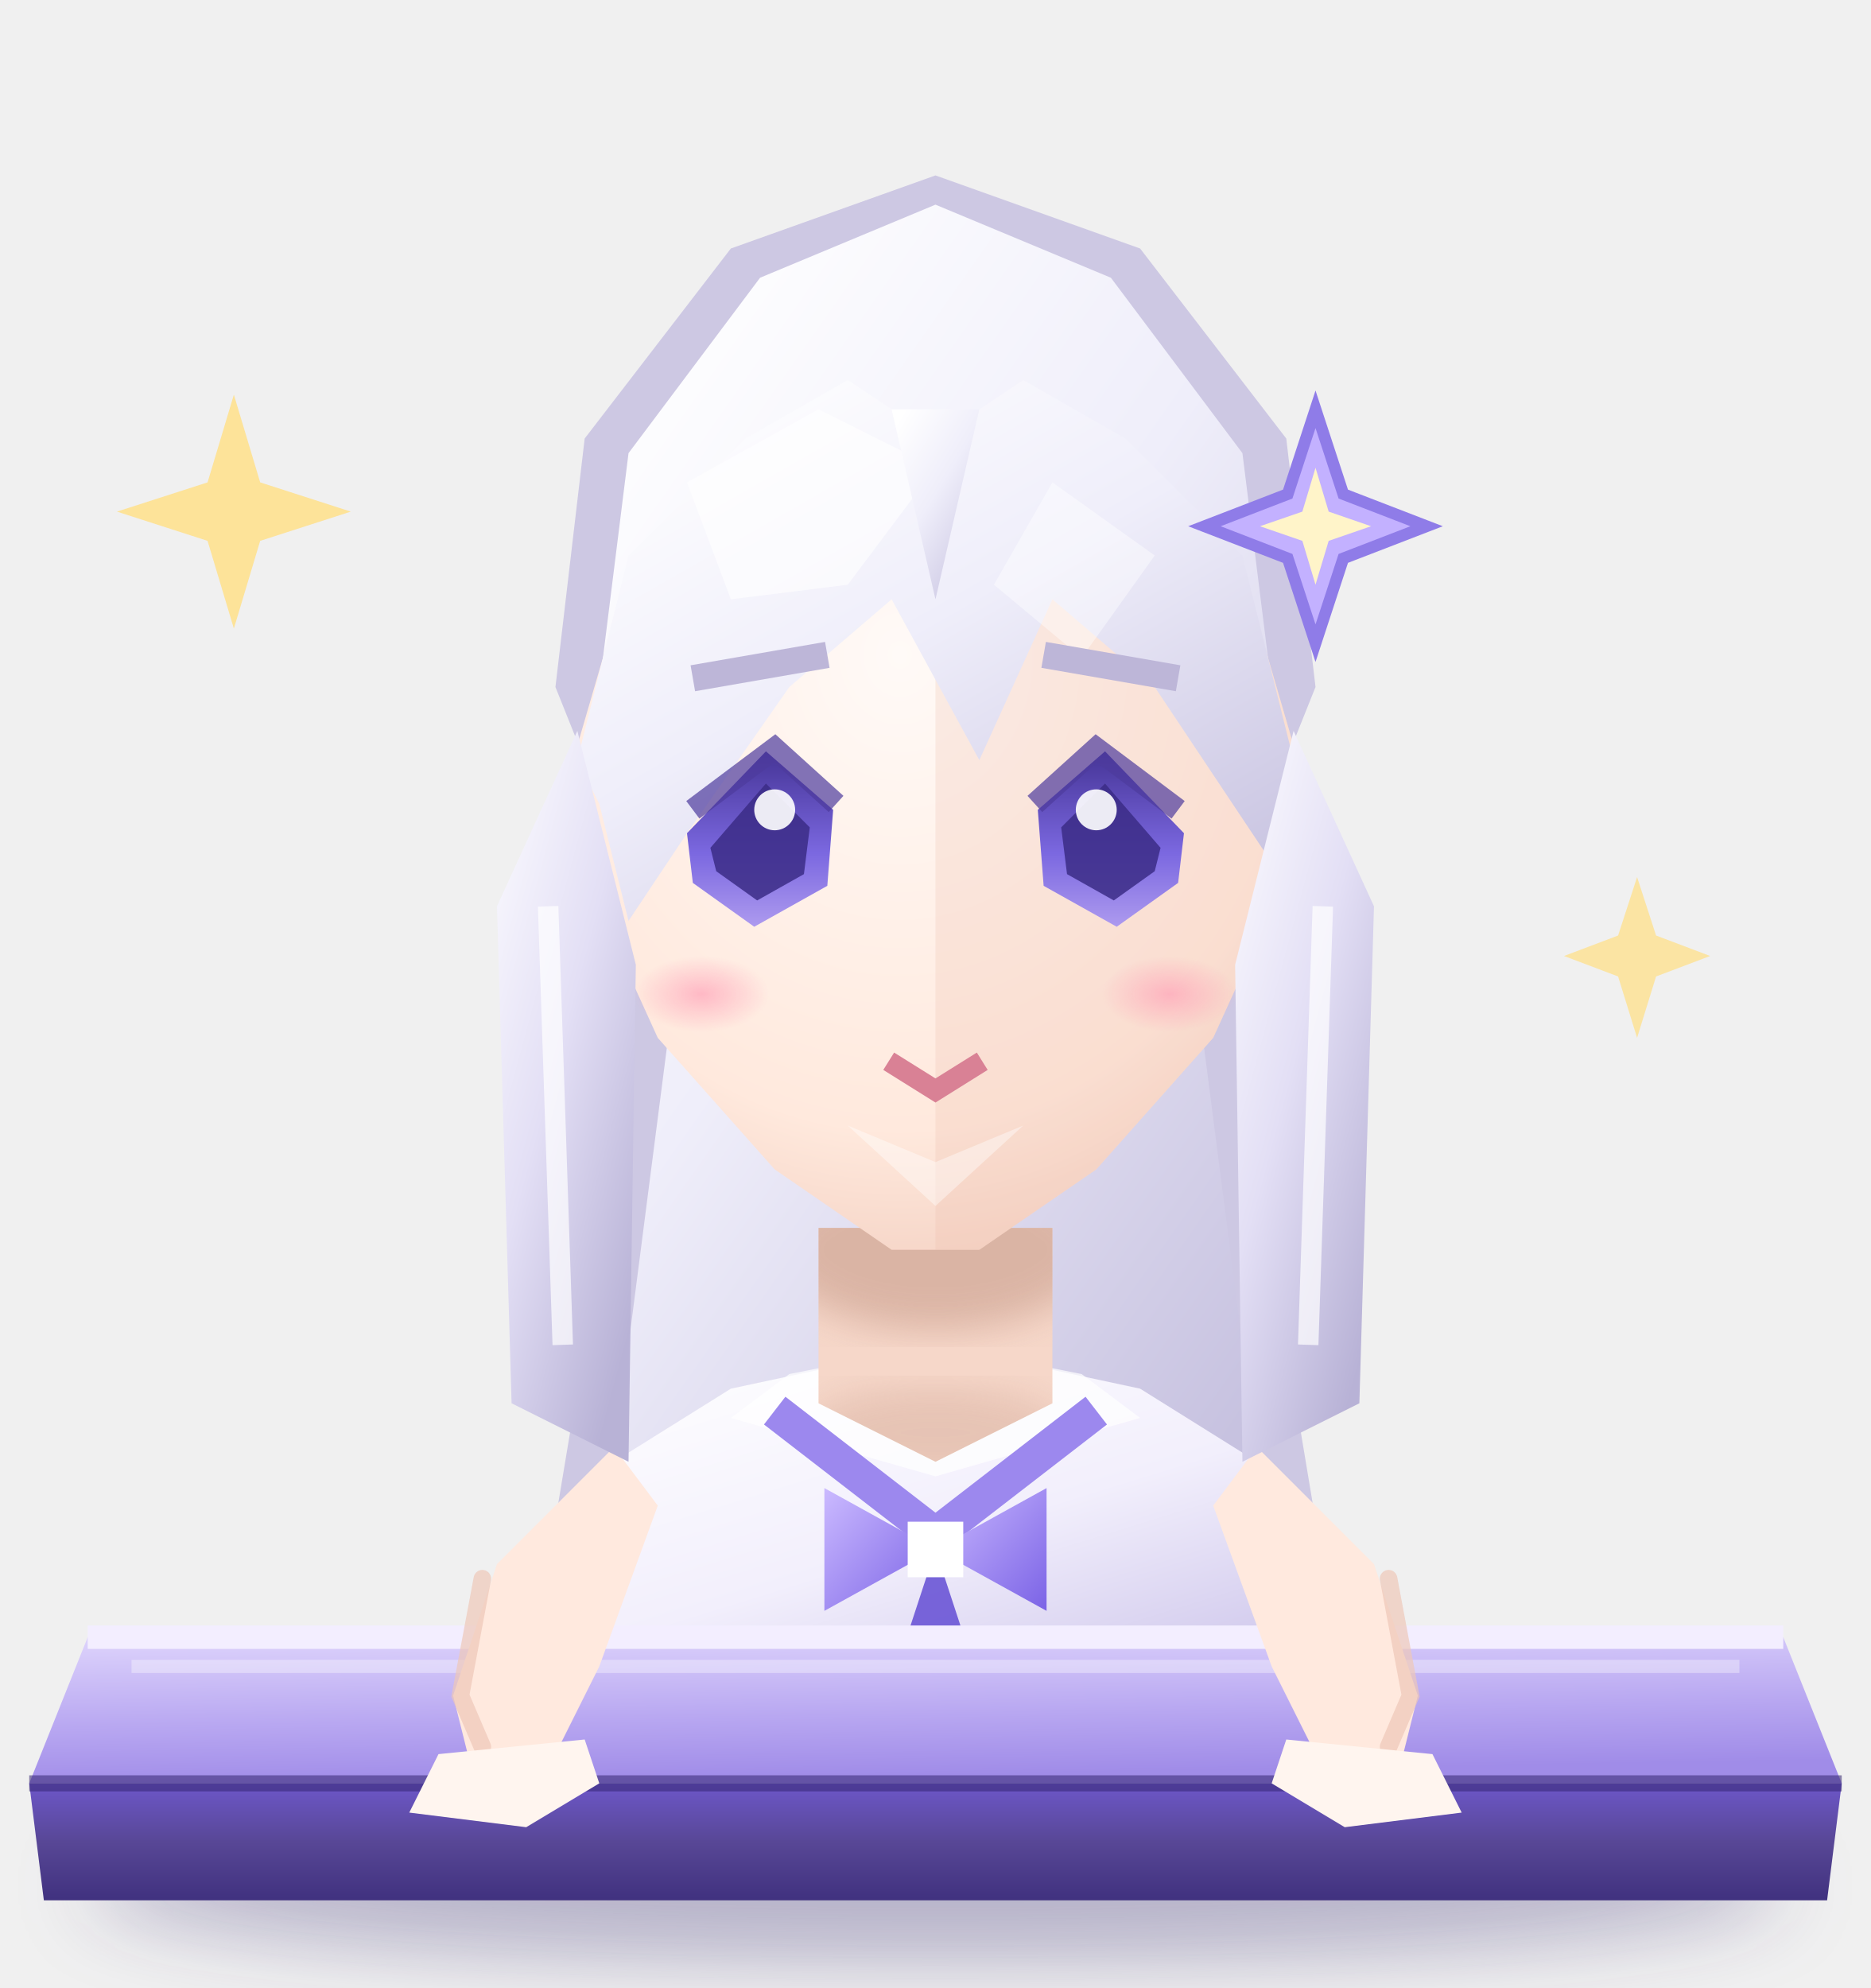
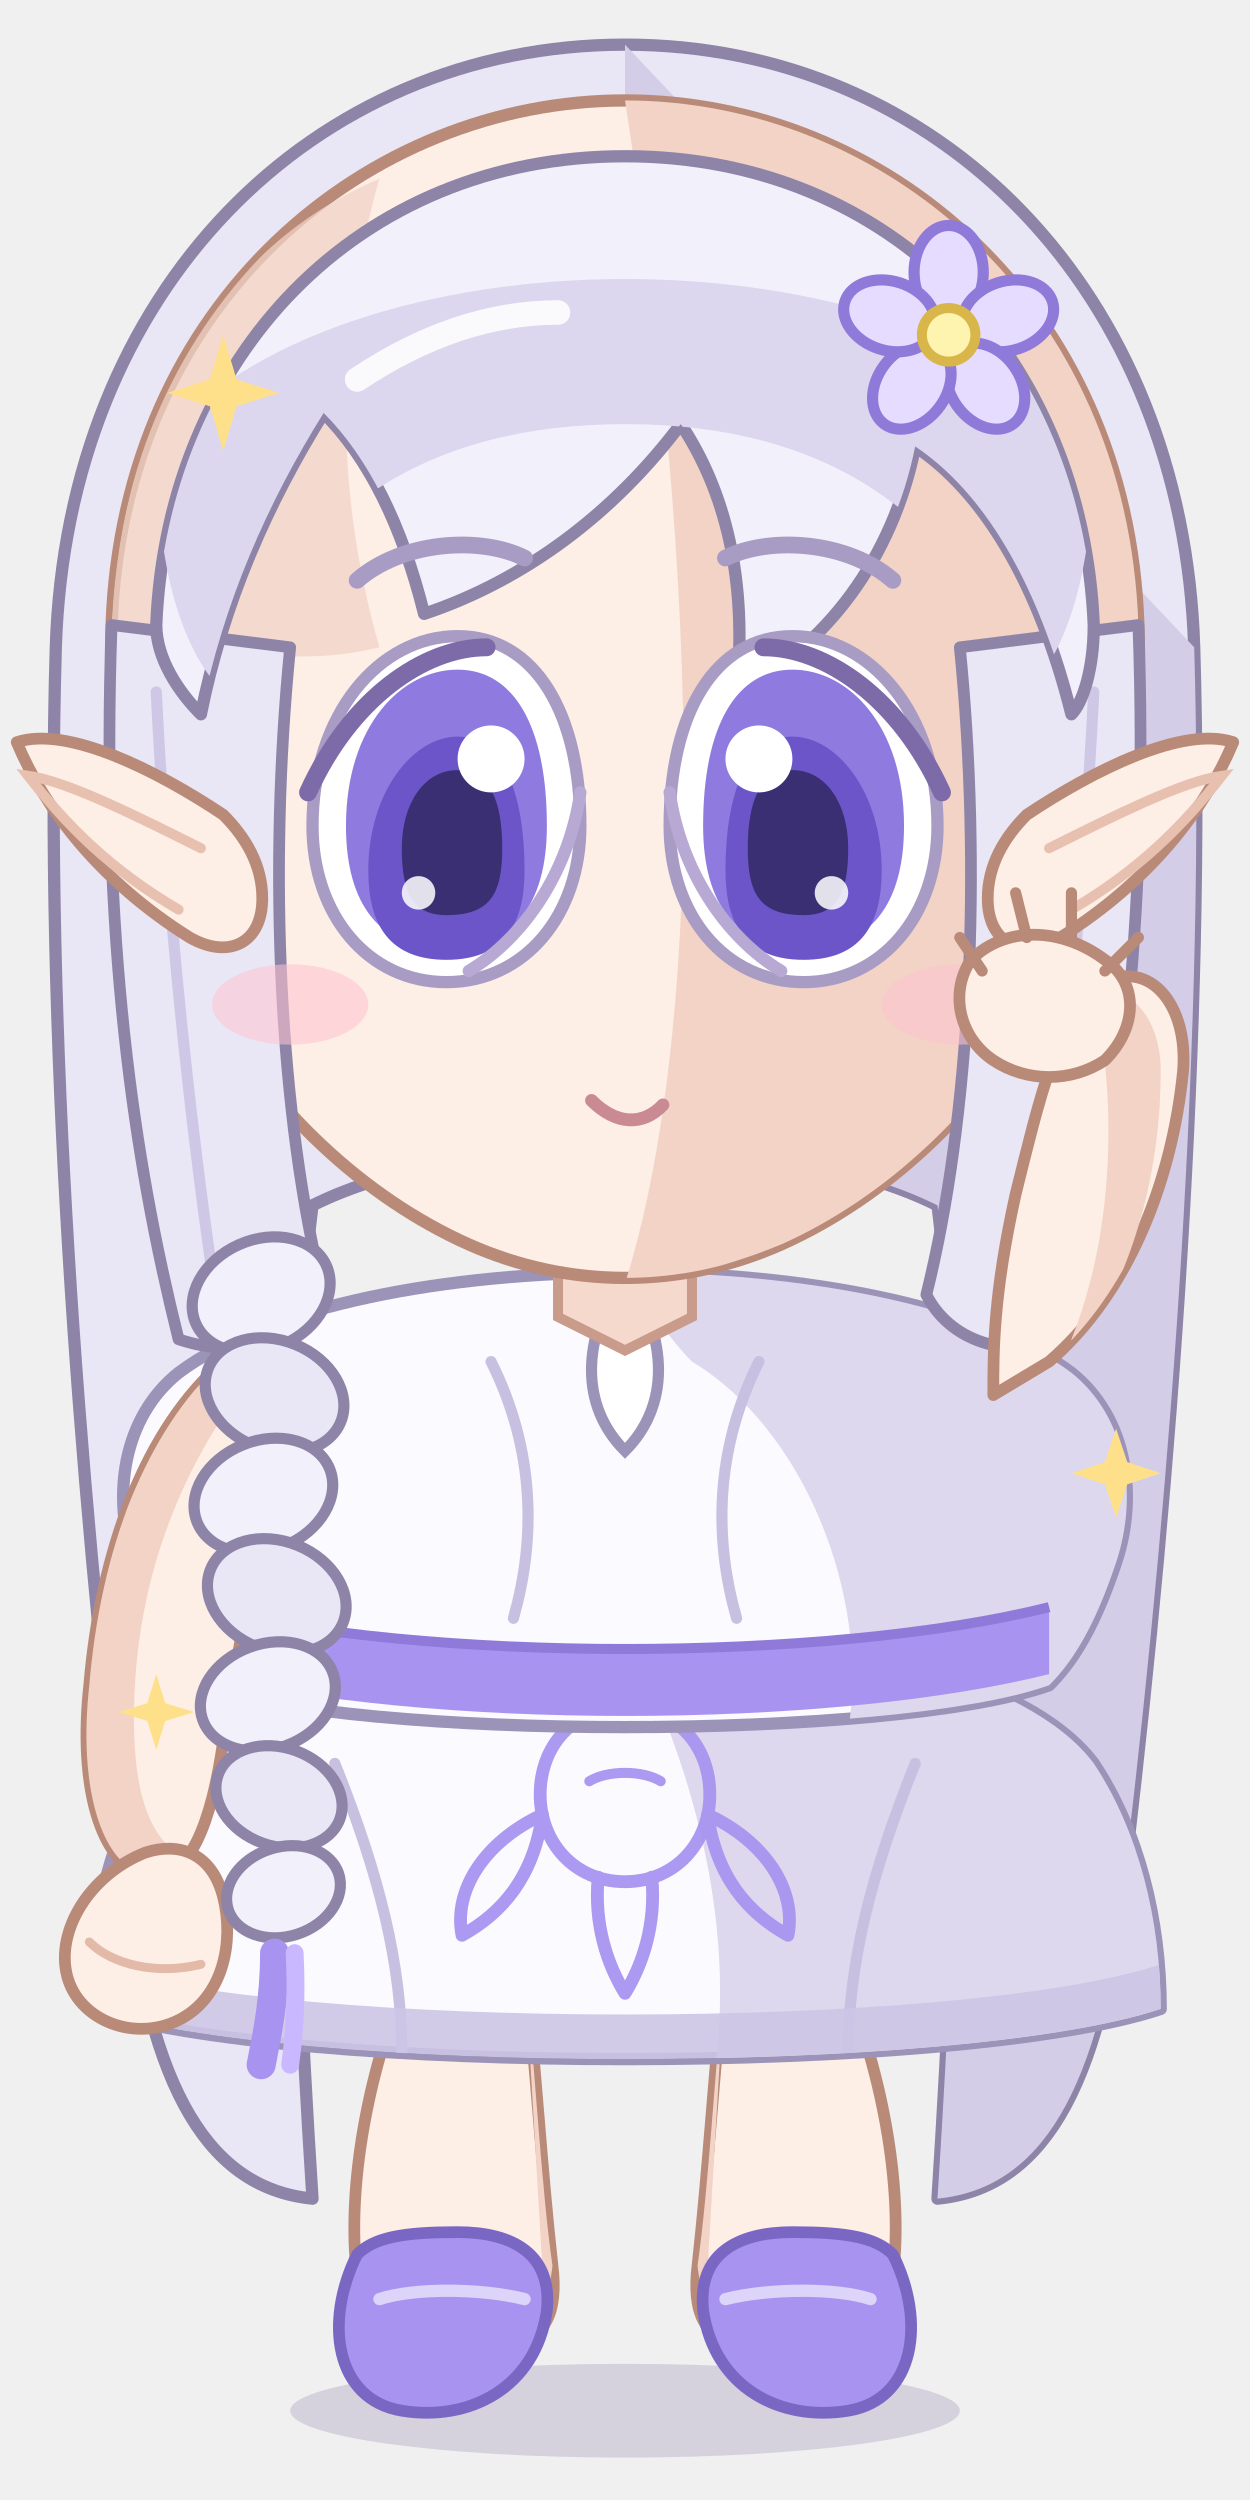
- <svg xmlns="http://www.w3.org/2000/svg" viewBox="0 0 128 136" width="128" height="136" role="img" aria-label="银发紫瞳少女桌宠">
+ <svg xmlns="http://www.w3.org/2000/svg" xmlns:xlink="http://www.w3.org/1999/xlink" viewBox="0 0 112 224" width="112" height="224" role="img" aria-label="Q 版银发紫瞳全身桌宠">
  <defs>
-     <linearGradient id="hairTop" x1="0.15" y1="0" x2="0.9" y2="1">
-       <stop offset="0" stop-color="#ffffff" />
-       <stop offset="0.45" stop-color="#efeefa" />
-       <stop offset="1" stop-color="#c7c2e0" />
-     </linearGradient>
-     <linearGradient id="hairLock" x1="0" y1="0" x2="0.7" y2="1">
-       <stop offset="0" stop-color="#fdfdff" />
-       <stop offset="0.5" stop-color="#e3dff5" />
-       <stop offset="1" stop-color="#b8b2d6" />
-     </linearGradient>
-     <linearGradient id="dressBody" x1="0.1" y1="0" x2="0.9" y2="1">
-       <stop offset="0" stop-color="#ffffff" />
-       <stop offset="0.6" stop-color="#f2effc" />
-       <stop offset="1" stop-color="#d4cdee" />
-     </linearGradient>
-     <linearGradient id="deskTop" x1="0" y1="0" x2="0.2" y2="1">
-       <stop offset="0" stop-color="#ded4fc" />
-       <stop offset="0.6" stop-color="#b8a7f1" />
-       <stop offset="1" stop-color="#a08ce8" />
-     </linearGradient>
-     <linearGradient id="deskFront" x1="0" y1="0" x2="0" y2="1">
-       <stop offset="0" stop-color="#6d57c9" />
-       <stop offset="0.5" stop-color="#584796" />
-       <stop offset="1" stop-color="#40317f" />
-     </linearGradient>
-     <linearGradient id="ribbon" x1="0" y1="0" x2="1" y2="1">
-       <stop offset="0" stop-color="#cbbaff" />
-       <stop offset="1" stop-color="#7b63e6" />
-     </linearGradient>
-     <linearGradient id="iris" x1="0" y1="0" x2="0" y2="1">
-       <stop offset="0" stop-color="#453496" />
-       <stop offset="0.58" stop-color="#7b68e0" />
-       <stop offset="1" stop-color="#ad9aef" />
-     </linearGradient>
-     <radialGradient id="skin" cx="0.45" cy="0.28" r="0.82">
-       <stop offset="0" stop-color="#fffaf7" />
-       <stop offset="0.7" stop-color="#ffe9dd" />
-       <stop offset="1" stop-color="#f1cbbc" />
-     </radialGradient>
-     <radialGradient id="blush" cx="0.5" cy="0.5" r="0.5">
-       <stop offset="0" stop-color="#ff9db6" stop-opacity="0.65" />
-       <stop offset="1" stop-color="#ff9db6" stop-opacity="0" />
-     </radialGradient>
-     <filter id="soft" x="-50%" y="-50%" width="200%" height="200%">
-       <feGaussianBlur stdDeviation="2.6" />
-     </filter>
-     <filter id="soft2">
-       <feGaussianBlur stdDeviation="1.3" />
-     </filter>
-     <clipPath id="neckClip">
-       <path d="M56 84h16v12l-8 4-8-4z" />
+     <clipPath id="faceClip">
+       <path d="M56 9 C79 9 101 27 102 56 C103 80 89 103 70 111.5 C61 115.5 51 115.5 42 111.5 C23 103 9 80 10 56 C11 27 33 9 56 9 Z" />
+     </clipPath>
+     <clipPath id="hairBackClip">
+       <path d="M56 4 C84 4 106 26 107 58 C108 92 105 132 101 166 C99 186 94 196 84 197 C86 166 87 132 84 108 C70 101 42 101 28 108 C25 132 26 166 28 197 C18 196 13 186 11 166 C7 132 4 92 5 58 C6 26 28 4 56 4 Z" />
+     </clipPath>
+     <clipPath id="bangsClip">
+       <path d="M14 56 C15 32 32 14 56 14 C80 14 97 32 98 56 C98 60 97 63 96 64 C93 52 88 44 82 40 C80 50 74 58 66 62 C67 52 65 44 61 38 C55 46 47 52 38 55 C36 47 33 41 29 37 C24 45 20 54 18 64 C16 62 14 59 14 56 Z" />
+     </clipPath>
+     <clipPath id="torsoClip">
+       <path d="M56 114 C72 114 88 117 96 123 C101 127 102 134 100 140 C98 146 96 149 94 151 C80 156 32 156 18 151 C16 149 14 146 12 140 C10 134 11 127 16 123 C24 117 40 114 56 114 Z" />
+     </clipPath>
+     <clipPath id="skirtClip">
+       <path d="M56 146 C74 146 92 150 98 158 C102 164 104 172 104 180 C86 186 26 186 8 180 C8 172 10 164 14 158 C20 150 38 146 56 146 Z" />
+     </clipPath>
+     <clipPath id="armLClip">
+       <path d="M20 122 C13 128 9 139 8 151 C7 160 9 167 13 168 C17 169 19 163 20 156 C22 144 24 132 28 126 Z" />
+     </clipPath>
+     <clipPath id="armRClip">
+       <path d="M94 122 C101 116 105 106 106 96 C106.5 90 103 86 99 88 C95 90 93 99 91 107 C89 116 89 121 89 125 Z" />
+     </clipPath>
+     <clipPath id="legLClip">
+       <path d="M37 176 C33 185 31 196 32 204 C32.5 208 34 210 38 210 L45 210 C49 210 50 207 49.5 203 C48.5 194 48 185 47 176 Z" />
+     </clipPath>
+     <clipPath id="legRClip">
+       <path d="M75 176 C79 185 81 196 80 204 C79.5 208 78 210 74 210 L67 210 C63 210 62 207 62.5 203 C63.5 194 64 185 65 176 Z" />
    </clipPath>
  </defs>
-   <path d="M64 12 L78 17 L88 30 L90 47 L84 62 L88 92 L90 104 L38 104 L40 92 L44 62 L38 47 L40 30 L50 17 Z" fill="#cdc8e3" />
-   <path d="M64 14 L76 19 L85 31 L87 47 L81 61 L85 92 L86 101 L42 101 L43 92 L47 61 L41 47 L43 31 L52 19 Z" fill="url(#hairTop)" />
-   <path d="M64 92 L78 95 L86 100 L90 112 L38 112 L42 100 L50 95 Z" fill="url(#dressBody)" />
-   <path d="M64 92 L74 94 L78 97 L64 101 L50 97 L54 94 Z" fill="#ffffff" opacity="0.72" />
-   <path d="M53 96.5 L64 105 L75 96.5" fill="none" stroke="#9c88ee" stroke-width="2.4" stroke-linejoin="miter" stroke-linecap="butt" />
-   <g transform="translate(64,106)">
-     <path d="M0 0l-7.6-4.2v8.4z" fill="url(#ribbon)" />
-     <path d="M0 0l7.6-4.2v8.4z" fill="url(#ribbon)" />
-     <path d="M0 0l-2.1 6.4 2.1 1.6 2.1-1.6z" fill="#6a55d6" opacity="0.9" />
-     <path d="M-1.9 -1.9 L1.9 -1.9 L1.9 1.9 L-1.9 1.9 Z" fill="#ffffff" />
-   </g>
-   <ellipse cx="64" cy="129" rx="58" ry="5.4" fill="#33256f" opacity="0.3" filter="url(#soft)" />
-   <path d="M6 112 L122 112 L126 122 L2 122 Z" fill="url(#deskTop)" />
-   <path d="M2 122 L126 122 L125 130 L3 130 Z" fill="url(#deskFront)" />
-   <path d="M6 112 L122 112" stroke="#f3eeff" stroke-width="1.6" stroke-linecap="butt" />
-   <path d="M9 114 L119 114" stroke="#ffffff" stroke-width="0.9" opacity="0.35" stroke-linecap="butt" />
-   <path d="M2 122 L126 122" stroke="#33256f" stroke-width="1.1" opacity="0.55" stroke-linecap="butt" />
-   <path d="M42 99 L34 107 L31 116 L32 120 L38 120 L41 114 L45 103 Z" fill="#ffe9de" />
-   <path d="M86 99 L94 107 L97 116 L96 120 L90 120 L87 114 L83 103 Z" fill="#ffe9de" />
-   <path d="M33 108 L31.5 116 L33 119.5" fill="none" stroke="#eec7b8" stroke-width="1.2" stroke-linecap="round" opacity="0.7" />
-   <path d="M95 108 L96.5 116 L95 119.5" fill="none" stroke="#eec7b8" stroke-width="1.2" stroke-linecap="round" opacity="0.7" />
-   <path d="M30 120 L28 124 L36 125 L41 122 L40 119 Z" fill="#fff5ef" />
-   <path d="M98 120 L100 124 L92 125 L87 122 L88 119 Z" fill="#fff5ef" />
-   <path d="M56 84 L72 84 L72 96 L64 100 L56 96 Z" fill="#f6d7c9" />
-   <g clip-path="url(#neckClip)">
-     <ellipse cx="64" cy="85.5" rx="11" ry="5.5" fill="#b98a78" opacity="0.45" filter="url(#soft2)" />
-     <ellipse cx="64" cy="98" rx="9" ry="3.2" fill="#b98a78" opacity="0.25" filter="url(#soft2)" />
-   </g>
-   <g id="pet-head">
-     <animateTransform attributeName="transform" type="rotate" values="0 64 88; -5.5 64 88; 0 64 88; 4.8 64 88; 0 64 88" keyTimes="0; 0.2; 0.48; 0.76; 1" calcMode="spline" keySplines="0.45 0 0.25 1; 0.45 0 0.25 1; 0.45 0 0.25 1; 0.45 0 0.25 1" dur="14s" repeatCount="indefinite" />
-     <path d="M64 29 L76 31 L85 39 L88.5 51 L88 60 L83 71 L75 80 L67 85.5 L61 85.5 L53 80 L45 71 L40 60 L39.5 51 L43 39 L52 31 Z" fill="url(#skin)" />
-     <path d="M76 31 L85 39 L88.5 51 L88 60 L83 71 L75 80 L67 85.5 L64 85.5 L64 31 Z" fill="#e9b6a3" opacity="0.22" />
-     <path d="M58 77 L64 82.5 L70 77 L64 79.5 Z" fill="#ffffff" opacity="0.4" />
-     <path d="M39.5 52 L43 38 L51 30 L58 26 L64 30 L70 26 L77 30 L85 38 L88.5 52 L87 59 L79 47 L72 41 L67 52 L61 41 L54 47 L47 57 L43 63 L41 55 Z" fill="url(#hairTop)" />
-     <path d="M47 33 L56 28 L64 32 L58 40 L50 41 Z" fill="#ffffff" opacity="0.6" />
-     <path d="M72 33 L79 38 L74 45 L68 40 Z" fill="#ffffff" opacity="0.42" />
-     <path d="M61 28 L64 41 L67 28" fill="url(#hairTop)" />
-     <path d="M39.5 50 L34 62 L35 96 L43 100 L43.5 66 Z" fill="url(#hairLock)" />
-     <path d="M88.5 50 L94 62 L93 96 L85 100 L84.5 66 Z" fill="url(#hairLock)" />
-     <path d="M37.5 62 L38.5 92" stroke="#ffffff" stroke-width="1.4" opacity="0.7" stroke-linecap="butt" />
-     <path d="M90.5 62 L89.5 92" stroke="#ffffff" stroke-width="1.4" opacity="0.7" stroke-linecap="butt" />
-     <g transform="translate(90,36)">
-       <path d="M0 -8 L1.9 -2.2 L7.6 0 L1.9 2.2 L0 8 L-1.9 2.2 L-7.6 0 L-1.9 -2.2 Z" fill="#c3b1ff" stroke="#8f7ce8" stroke-width="0.8" />
-       <path d="M0 -4 L0.9 -1 L3.8 0 L0.9 1 L0 4 L-0.9 1 L-3.8 0 L-0.9 -1 Z" fill="#fff4c9" />
+   <g id="pet-3d">
+     <g id="pet-chibi">
+       <g id="pet-shadow">
+         <ellipse cx="56" cy="216" rx="30" ry="4.2" fill="#6a5a92" opacity="0.2" />
+       </g>
+       <path d="M56 4 C84 4 106 26 107 58 C108 92 105 132 101 166 C99 186 94 196 84 197 C86 166 87 132 84 108 C70 101 42 101 28 108 C25 132 26 166 28 197 C18 196 13 186 11 166 C7 132 4 92 5 58 C6 26 28 4 56 4 Z" fill="#e9e6f5" stroke="#8d84a8" stroke-width="1.1" stroke-linejoin="round" />
+       <g clip-path="url(#hairBackClip)">
+         <path d="M56 4 L107 58 C108 92 105 132 101 166 C99 186 94 196 84 197 C86 166 87 132 84 108 C80 106 74 105 68 104 C70 130 70 160 68 197 L56 197 Z" fill="#d3cde8" />
+         <path d="M28 197 L40 197 L38 188 L29 190 Z" fill="#cac2e2" opacity="0.85" />
+         <path d="M84 197 L72 197 L74 188 L83 190 Z" fill="#cac2e2" opacity="0.85" />
+       </g>
+       <path d="M37 176 C33 185 31 196 32 204 C32.5 208 34 210 38 210 L45 210 C49 210 50 207 49.5 203 C48.5 194 48 185 47 176 Z" fill="#fdeee6" stroke="#b98a77" stroke-width="1.05" stroke-linejoin="round" />
+       <path d="M75 176 C79 185 81 196 80 204 C79.5 208 78 210 74 210 L67 210 C63 210 62 207 62.5 203 C63.5 194 64 185 65 176 Z" fill="#fdeee6" stroke="#b98a77" stroke-width="1.05" stroke-linejoin="round" />
+       <g clip-path="url(#legLClip)">
+         <path d="M47 176 C48 186 48.5 196 49.5 203 C49 208 46 210 43 210 L49 210 Z" fill="#f2d3c6" />
+       </g>
+       <g clip-path="url(#legRClip)">
+         <path d="M65 176 C64 186 63.5 196 62.5 203 C63 208 66 210 69 210 L63 210 Z" fill="#f2d3c6" />
+       </g>
+       <path d="M32 202 C29 208 30 215 36 216 C42 217 48 214 49 207 C49.5 202 46 200 41 200 C36 200 33.5 200.5 32 202 Z" fill="#a894f0" stroke="#7a67c4" stroke-width="1.05" stroke-linejoin="round" />
+       <path d="M80 202 C83 208 82 215 76 216 C70 217 64 214 63 207 C62.5 202 66 200 71 200 C76 200 78.5 200.5 80 202 Z" fill="#a894f0" stroke="#7a67c4" stroke-width="1.05" stroke-linejoin="round" />
+       <path d="M34 206 C37 205 43 205 47 206" fill="none" stroke="#ffffff" stroke-width="1.1" opacity="0.6" stroke-linecap="round" />
+       <path d="M78 206 C75 205 69 205 65 206" fill="none" stroke="#ffffff" stroke-width="1.1" opacity="0.6" stroke-linecap="round" />
+       <path d="M56 146 C74 146 92 150 98 158 C102 164 104 172 104 180 C86 186 26 186 8 180 C8 172 10 164 14 158 C20 150 38 146 56 146 Z" fill="#fbfaff" stroke="#9c93b8" stroke-width="1.1" stroke-linejoin="round" />
+       <g clip-path="url(#skirtClip)">
+         <path d="M56 146 C74 146 92 150 98 158 C102 164 104 172 104 180 L104 186 L64 186 C66 172 62 158 56 146 Z" fill="#ddd8ee" />
+         <path d="M30 158 C34 168 36 176 36 184" fill="none" stroke="#c8c0e0" stroke-width="1" stroke-linecap="round" />
+         <path d="M82 158 C78 168 76 176 76 184" fill="none" stroke="#c8c0e0" stroke-width="1" stroke-linecap="round" />
+         <path d="M8 176 C26 182 86 182 104 176 L104 180 C86 186 26 186 8 180 Z" fill="#cdc5e6" opacity="0.9" />
+       </g>
+       <g transform="translate(56,166)" fill="none" stroke="#a894f0" stroke-width="1.15" stroke-linejoin="round" stroke-linecap="round" opacity="0.95">
+         <path d="M0 -13 C4.6 -13 7.6 -9.6 7.6 -5.2 C7.6 -1 4.6 2.6 0 2.6 C-4.6 2.6 -7.6 -1 -7.6 -5.2 C-7.6 -9.6 -4.6 -13 0 -13 Z" />
+         <path d="M0 -13 C-1.6 -16.4 -4.4 -17.6 -6.8 -17 C-5.4 -14.4 -3.4 -12.8 0 -13" />
+         <path d="M0 -13 C1.6 -16.4 4.4 -17.6 6.8 -17 C5.4 -14.4 3.4 -12.8 0 -13" />
+         <path d="M-7.4 -3.4 C-12.6 -1 -15.4 3.4 -14.6 7.4 C-11 5.4 -8.2 2.2 -7.4 -3.4" />
+         <path d="M7.4 -3.4 C12.6 -1 15.4 3.4 14.6 7.4 C11 5.4 8.2 2.2 7.4 -3.4" />
+         <path d="M-2.4 2.2 C-2.8 6.4 -1.6 10 0 12.6 C1.6 10 2.8 6.4 2.4 2.2" />
+         <path d="M-3.2 -6.4 C-1.6 -7.4 1.6 -7.4 3.2 -6.4" stroke-width="0.9" />
+       </g>
+       <path d="M56 114 C72 114 88 117 96 123 C101 127 102 134 100 140 C98 146 96 149 94 151 C80 156 32 156 18 151 C16 149 14 146 12 140 C10 134 11 127 16 123 C24 117 40 114 56 114 Z" fill="#fbfaff" stroke="#9c93b8" stroke-width="1.1" stroke-linejoin="round" />
+       <g clip-path="url(#torsoClip)">
+         <path d="M56 114 C72 114 88 117 96 123 C101 127 102 134 100 140 C98 146 96 149 94 151 C88 153 82 154 76 155 C78 143 72 128 62 122 C60 120 58 117 56 114 Z" fill="#ddd8ee" />
+         <path d="M18 144 C38 149 74 149 94 144 L94 150 C74 155 38 155 18 150 Z" fill="#a894f0" />
+         <path d="M18 144 C38 149 74 149 94 144" fill="none" stroke="#8f7ada" stroke-width="0.9" />
+         <path d="M44 122 C48 130 48 138 46 145" fill="none" stroke="#c8c0e0" stroke-width="1" stroke-linecap="round" />
+         <path d="M68 122 C64 130 64 138 66 145" fill="none" stroke="#c8c0e0" stroke-width="1" stroke-linecap="round" />
+         <path d="M56 114 C60 120 60 126 56 130 C52 126 52 120 56 114 Z" fill="#ffffff" stroke="#9c93b8" stroke-width="1" />
+       </g>
    </g>
-     <g id="pet-eyes">
-       <animate attributeName="opacity" values="1;1;0;0;1;1" keyTimes="0;0.9;0.925;0.965;0.99;1" dur="7.5s" repeatCount="indefinite" />
-       <path d="M47 57 L52.4 51.4 L57 55.4 L56.6 60.6 L51.6 63.4 L47.4 60.4 Z" fill="url(#iris)" />
-       <path d="M81 57 L75.6 51.4 L71 55.4 L71.4 60.6 L76.4 63.4 L80.6 60.4 Z" fill="url(#iris)" />
-       <path d="M48.6 58 L52.4 53.6 L55.4 56.6 L55 59.8 L51.8 61.6 L49 59.6 Z" fill="#3b2c86" opacity="0.85" />
-       <path d="M79.4 58 L75.6 53.6 L72.6 56.6 L73 59.8 L76.2 61.6 L79 59.6 Z" fill="#3b2c86" opacity="0.85" />
-       <circle cx="53" cy="55.4" r="1.4" fill="#ffffff" opacity="0.9" />
-       <circle cx="75" cy="55.4" r="1.4" fill="#ffffff" opacity="0.9" />
-       <path d="M47.4 55.4 L53 51.2 L57.2 55" stroke="#4d3b9d" stroke-width="1.5" fill="none" stroke-linejoin="miter" opacity="0.7" />
-       <path d="M80.6 55.4 L75 51.2 L70.8 55" stroke="#4d3b9d" stroke-width="1.5" fill="none" stroke-linejoin="miter" opacity="0.7" />
+     <g id="pet-chibi-top">
+       <path d="M50 104 L62 104 L62 118 L56 121 L50 118 Z" fill="#f6d9cd" stroke="#c99b8b" stroke-width="0.9" />
+       <g id="pet-head-tilt">
+         <g id="pet-head">
+           <animateTransform attributeName="transform" type="rotate" values="0 56 96; -3.2 56 96; 0 56 96; 2.8 56 96; 0 56 96" keyTimes="0; 0.2; 0.48; 0.76; 1" calcMode="spline" keySplines="0.45 0 0.25 1; 0.45 0 0.25 1; 0.45 0 0.25 1; 0.45 0 0.25 1" dur="14s" repeatCount="indefinite" />
+           <path d="M56 9 C79 9 101 27 102 56 C103 80 89 103 70 111.5 C61 115.5 51 115.5 42 111.5 C23 103 9 80 10 56 C11 27 33 9 56 9 Z" fill="#fdeee6" stroke="#b98a77" stroke-width="1.1" />
+           <g clip-path="url(#faceClip)">
+             <path d="M56 9 C79 9 101 27 102 56 C103 80 89 103 70 111.5 C64 114 58 115 56 115 C62 96 64 60 56 9 Z" fill="#f2d3c6" />
+             <path d="M10 56 C11 36 20 22 34 16 C30 30 30 44 34 58 C26 60 17 58 10 56 Z" fill="#f2d3c6" opacity="0.75" />
+           </g>
+           <path d="M10 56 C9 84 12 104 16 120 C22 122 27 120 29 116 C25 100 24 78 26 58 Z" fill="#e9e6f5" stroke="#8d84a8" stroke-width="1.05" stroke-linejoin="round" />
+           <path d="M102 56 C103 84 100 104 96 120 C90 122 85 120 83 116 C87 100 88 78 86 58 Z" fill="#e9e6f5" stroke="#8d84a8" stroke-width="1.05" stroke-linejoin="round" />
+           <path d="M14 62 C15 82 17 100 19 114" fill="none" stroke="#cfc7e6" stroke-width="1" stroke-linecap="round" />
+           <path d="M98 62 C97 82 95 100 93 114" fill="none" stroke="#cfc7e6" stroke-width="1" stroke-linecap="round" />
+           <path d="M20 73 C14 69 6 65 1.5 66.5 C4 72.5 9 79 17 84 C20.5 86 23.5 84.5 23.5 80.5 C23.5 77.5 22 75 20 73 Z" fill="#fdeee6" stroke="#b98a77" stroke-width="1.05" stroke-linejoin="round" />
+           <path d="M92 73 C98 69 106 65 110.5 66.5 C108 72.5 103 79 95 84 C91.5 86 88.5 84.5 88.5 80.5 C88.5 77.5 90 75 92 73 Z" fill="#fdeee6" stroke="#b98a77" stroke-width="1.05" stroke-linejoin="round" />
+           <path d="M18 76 C12 73 6 70 2.5 69.5 C6 74 10 78 16 81.5" fill="none" stroke="#e7c0af" stroke-width="0.9" stroke-linecap="round" />
+           <path d="M94 76 C100 73 106 70 109.5 69.5 C106 74 102 78 96 81.5" fill="none" stroke="#e7c0af" stroke-width="0.9" stroke-linecap="round" />
+           <path d="M14 56 C15 32 32 14 56 14 C80 14 97 32 98 56 C98 60 97 63 96 64 C93 52 88 44 82 40 C80 50 74 58 66 62 C67 52 65 44 61 38 C55 46 47 52 38 55 C36 47 33 41 29 37 C24 45 20 54 18 64 C16 62 14 59 14 56 Z" fill="#f2f0fb" stroke="#8d84a8" stroke-width="1.1" stroke-linejoin="round" />
+           <g clip-path="url(#bangsClip)">
+             <path d="M14 40 C30 20 82 20 98 40 C98 50 96 58 92 62 C86 46 74 38 56 38 C38 38 26 46 20 62 C16 58 14 50 14 40 Z" fill="#dcd6ee" />
+             <path d="M32 34 C38 30 44 28 50 28" fill="none" stroke="#ffffff" stroke-width="2.2" opacity="0.85" stroke-linecap="round" />
+           </g>
+           <g transform="translate(85,30)">
+             <g fill="#e6dcff" stroke="#8f7ada" stroke-width="1" stroke-linejoin="round">
+               <ellipse cx="0" cy="-5.6" rx="3.1" ry="4.2" />
+               <ellipse cx="5.3" cy="-1.7" rx="3.1" ry="4.2" transform="rotate(72 5.3 -1.7)" />
+               <ellipse cx="3.3" cy="4.6" rx="3.1" ry="4.2" transform="rotate(144 3.3 4.6)" />
+               <ellipse cx="-3.3" cy="4.6" rx="3.1" ry="4.2" transform="rotate(216 -3.3 4.6)" />
+               <ellipse cx="-5.3" cy="-1.7" rx="3.1" ry="4.2" transform="rotate(288 -5.3 -1.7)" />
+             </g>
+             <circle cx="0" cy="0" r="2.4" fill="#fff3b0" stroke="#d9b64a" stroke-width="0.9" />
+           </g>
+           <path d="M32 52 C36 48.5 43 48 47 50" fill="none" stroke="#a99cc4" stroke-width="1.5" stroke-linecap="round" />
+           <path d="M80 52 C76 48.5 69 48 65 50" fill="none" stroke="#a99cc4" stroke-width="1.5" stroke-linecap="round" />
+           <g id="pet-eyes">
+             <animate attributeName="opacity" values="1;1;0;0;1;1" keyTimes="0;0.9;0.925;0.965;0.99;1" dur="7.5s" repeatCount="indefinite" />
+             <g id="eyeShapeL">
+               <path d="M28 74 C28 64 34 57 41 57 C48 57 52 64 52 74 C52 82 47 88 40 88 C33 88 28 82 28 74 Z" fill="#ffffff" stroke="#a99cc4" stroke-width="1.1" />
+               <path d="M31 74 C31 65 36 60 41 60 C46 60 49 65 49 74 C49 81 46 85 40 85 C34 85 31 81 31 74 Z" fill="#8f7ae0" />
+               <path d="M33 78 C33 71 37 66 41 66 C45 66 47 71 47 78 C47 83 45 86 40 86 C35 86 33 83 33 78 Z" fill="#6b55c9" />
+               <path d="M36 76 C36 72 38 69 41 69 C44 69 45 72 45 76 C45 80 44 82 40 82 C37 82 36 80 36 76 Z" fill="#3b2f74" />
+               <circle cx="44" cy="68" r="3" fill="#ffffff" />
+               <circle cx="37.5" cy="80" r="1.5" fill="#ffffff" opacity="0.85" />
+               <path d="M27.6 71 C31.4 62.6 38 58 43.6 58" fill="none" stroke="#7d6aa8" stroke-width="1.6" stroke-linecap="round" />
+               <path d="M52 71 C51 78 47 84 42 87" fill="none" stroke="#b7a9d4" stroke-width="1.1" stroke-linecap="round" />
+             </g>
+             <use xlink:href="#eyeShapeL" transform="translate(112 0) scale(-1 1)" />
+           </g>
+           <g id="pet-eyes-closed" opacity="0">
+             <animate attributeName="opacity" values="0;0;1;1;0;0" keyTimes="0;0.9;0.925;0.965;0.99;1" dur="7.5s" repeatCount="indefinite" />
+             <g id="eyeClosedL">
+               <path d="M28 76 C34 82 46 82 52 75" fill="none" stroke="#7d6aa8" stroke-width="1.8" stroke-linecap="round" />
+             </g>
+             <use xlink:href="#eyeClosedL" transform="translate(112 0) scale(-1 1)" />
+           </g>
+           <ellipse cx="26" cy="90" rx="7" ry="3.6" fill="#ffc3cf" opacity="0.55" />
+           <ellipse cx="86" cy="90" rx="7" ry="3.6" fill="#ffc3cf" opacity="0.55" />
+           <path d="M53 98.6 C55.2 100.8 57.6 100.9 59.4 99" fill="none" stroke="#c98a94" stroke-width="1.15" stroke-linecap="round" />
+         </g>
+       </g>
    </g>
-     <g id="pet-eyes-closed" opacity="0">
-       <animate attributeName="opacity" values="0;0;1;1;0;0" keyTimes="0;0.9;0.925;0.965;0.99;1" dur="7.5s" repeatCount="indefinite" />
-       <path d="M47.6 58 L52.4 60.4 L57.2 58" stroke="#6b57bd" stroke-width="1.5" fill="none" stroke-linejoin="miter" />
-       <path d="M70.8 58 L75.6 60.4 L80.4 58" stroke="#6b57bd" stroke-width="1.5" fill="none" stroke-linejoin="miter" />
+     <path d="M20 122 C13 128 9 139 8 151 C7 160 9 167 13 168 C17 169 19 163 20 156 C22 144 24 132 28 126 Z" fill="#fdeee6" stroke="#b98a77" stroke-width="1.05" stroke-linejoin="round" />
+     <g clip-path="url(#armLClip)">
+       <path d="M22 124 C16 132 12 142 12 154 C12 162 14 166 18 167 L12 168 C8 166 7 158 8 150 C9 138 14 127 20 122 Z" fill="#f2d3c6" />
    </g>
-     <path d="M47.4 46.4 L56.6 44.8" stroke="#bdb6d8" stroke-width="1.8" stroke-linecap="butt" />
-     <path d="M80.6 46.4 L71.4 44.8" stroke="#bdb6d8" stroke-width="1.8" stroke-linecap="butt" />
-     <ellipse cx="48" cy="68" rx="4.6" ry="2.6" fill="url(#blush)" />
-     <ellipse cx="80" cy="68" rx="4.6" ry="2.6" fill="url(#blush)" />
-     <path d="M60.8 72.6 L64 74.6 L67.2 72.6" stroke="#d98195" stroke-width="1.4" fill="none" stroke-linejoin="miter" stroke-linecap="butt" />
-   </g>
-   <g fill="#ffe08a">
-     <path d="M16 27 L17.8 33 L24 35 L17.8 37 L16 43 L14.2 37 L8 35 L14.2 33 Z" opacity="0.85">
-       <animate attributeName="opacity" values="0.2;1;0.2" dur="3.4s" begin="0s" repeatCount="indefinite" />
-       <animateTransform attributeName="transform" type="translate" values="0 0; 0 -3; 0 0" dur="3.4s" begin="0s" repeatCount="indefinite" />
-     </path>
-     <path d="M112 60 L113.3 64 L117 65.4 L113.3 66.8 L112 71 L110.7 66.8 L107 65.4 L110.7 64 Z" opacity="0.75">
-       <animate attributeName="opacity" values="0.15;0.9;0.15" dur="3.8s" begin="0.9s" repeatCount="indefinite" />
-       <animateTransform attributeName="transform" type="translate" values="0 0; 0 -2.6; 0 0" dur="3.8s" begin="0.9s" repeatCount="indefinite" />
-     </path>
+     <path d="M13 166 C8 168 5 173 6 177 C7 181 12 183 16 181 C20 179 21 174 20 170 C19 166 16 165 13 166 Z" fill="#fdeee6" stroke="#b98a77" stroke-width="1.05" stroke-linejoin="round" />
+     <path d="M8 174 C10 176 14 177 18 176" fill="none" stroke="#e3b9a8" stroke-width="0.8" stroke-linecap="round" />
+     <path d="M94 122 C101 116 105 106 106 96 C106.5 90 103 86 99 88 C95 90 93 99 91 107 C89 116 89 121 89 125 Z" fill="#fdeee6" stroke="#b98a77" stroke-width="1.05" stroke-linejoin="round" />
+     <g clip-path="url(#armRClip)">
+       <path d="M96 122 C102 114 104 104 104 96 C104 91 101 88 98 89 C100 98 100 110 96 120 Z" fill="#f2d3c6" />
+     </g>
+     <path d="M99 86 C95 83 90 83 87 86 C85 89 86 93 89 95 C92 97 96 97 99 95 C102 92 102 88 99 86 Z" fill="#fdeee6" stroke="#b98a77" stroke-width="1.05" stroke-linejoin="round" />
+     <path d="M88 87 L86 84 M92 84 L91 80 M96 84 L96 80 M99 87 L102 84" fill="none" stroke="#b98a77" stroke-width="1" stroke-linecap="round" />
+     <g id="pet-braid" stroke="#8d84a8" stroke-width="1" stroke-linejoin="round">
+       <ellipse cx="23.4" cy="116" rx="6.4" ry="4.9" fill="#f2f0fb" transform="rotate(-24 23.4 116)" />
+       <ellipse cx="24.6" cy="125" rx="6.4" ry="4.9" fill="#e9e6f5" transform="rotate(22 24.6 125)" />
+       <ellipse cx="23.6" cy="134" rx="6.4" ry="4.9" fill="#f2f0fb" transform="rotate(-22 23.6 134)" />
+       <ellipse cx="24.8" cy="143" rx="6.4" ry="4.9" fill="#e9e6f5" transform="rotate(22 24.8 143)" />
+       <ellipse cx="24" cy="152" rx="6.2" ry="4.7" fill="#f2f0fb" transform="rotate(-20 24 152)" />
+       <ellipse cx="25" cy="161" rx="5.8" ry="4.4" fill="#e9e6f5" transform="rotate(20 25 161)" />
+       <ellipse cx="25.4" cy="169.5" rx="5.2" ry="4" fill="#f2f0fb" transform="rotate(-18 25.4 169.5)" />
+       <path d="M24.6 175 C24.6 179 24 182 23.4 185" fill="none" stroke="#a894f0" stroke-width="2.6" stroke-linecap="round" />
+       <path d="M26.4 175 C26.6 179 26.4 182 26 185" fill="none" stroke="#c9b8ff" stroke-width="1.6" stroke-linecap="round" />
+     </g>
+     <g id="pet-sparkles">
+       <path d="M20 30 L21.2 34 L25 35.2 L21.2 36.4 L20 40.4 L18.8 36.4 L15 35.2 L18.8 34 Z" fill="#ffe08a">
+         <animate attributeName="opacity" values="0.2;1;0.2" dur="3.4s" repeatCount="indefinite" />
+       </path>
+       <path d="M100 128 L101 131 L104 132 L101 133 L100 136 L99 133 L96 132 L99 131 Z" fill="#ffe08a">
+         <animate attributeName="opacity" values="0.15;0.9;0.15" dur="3.8s" begin="0.9s" repeatCount="indefinite" />
+       </path>
+       <path d="M14 150 L14.8 152.6 L17.4 153.4 L14.8 154.2 L14 156.8 L13.2 154.2 L10.6 153.4 L13.2 152.6 Z" fill="#ffe08a">
+         <animate attributeName="opacity" values="0.1;0.7;0.1" dur="4.6s" begin="1.4s" repeatCount="indefinite" />
+       </path>
+     </g>
  </g>
</svg>
